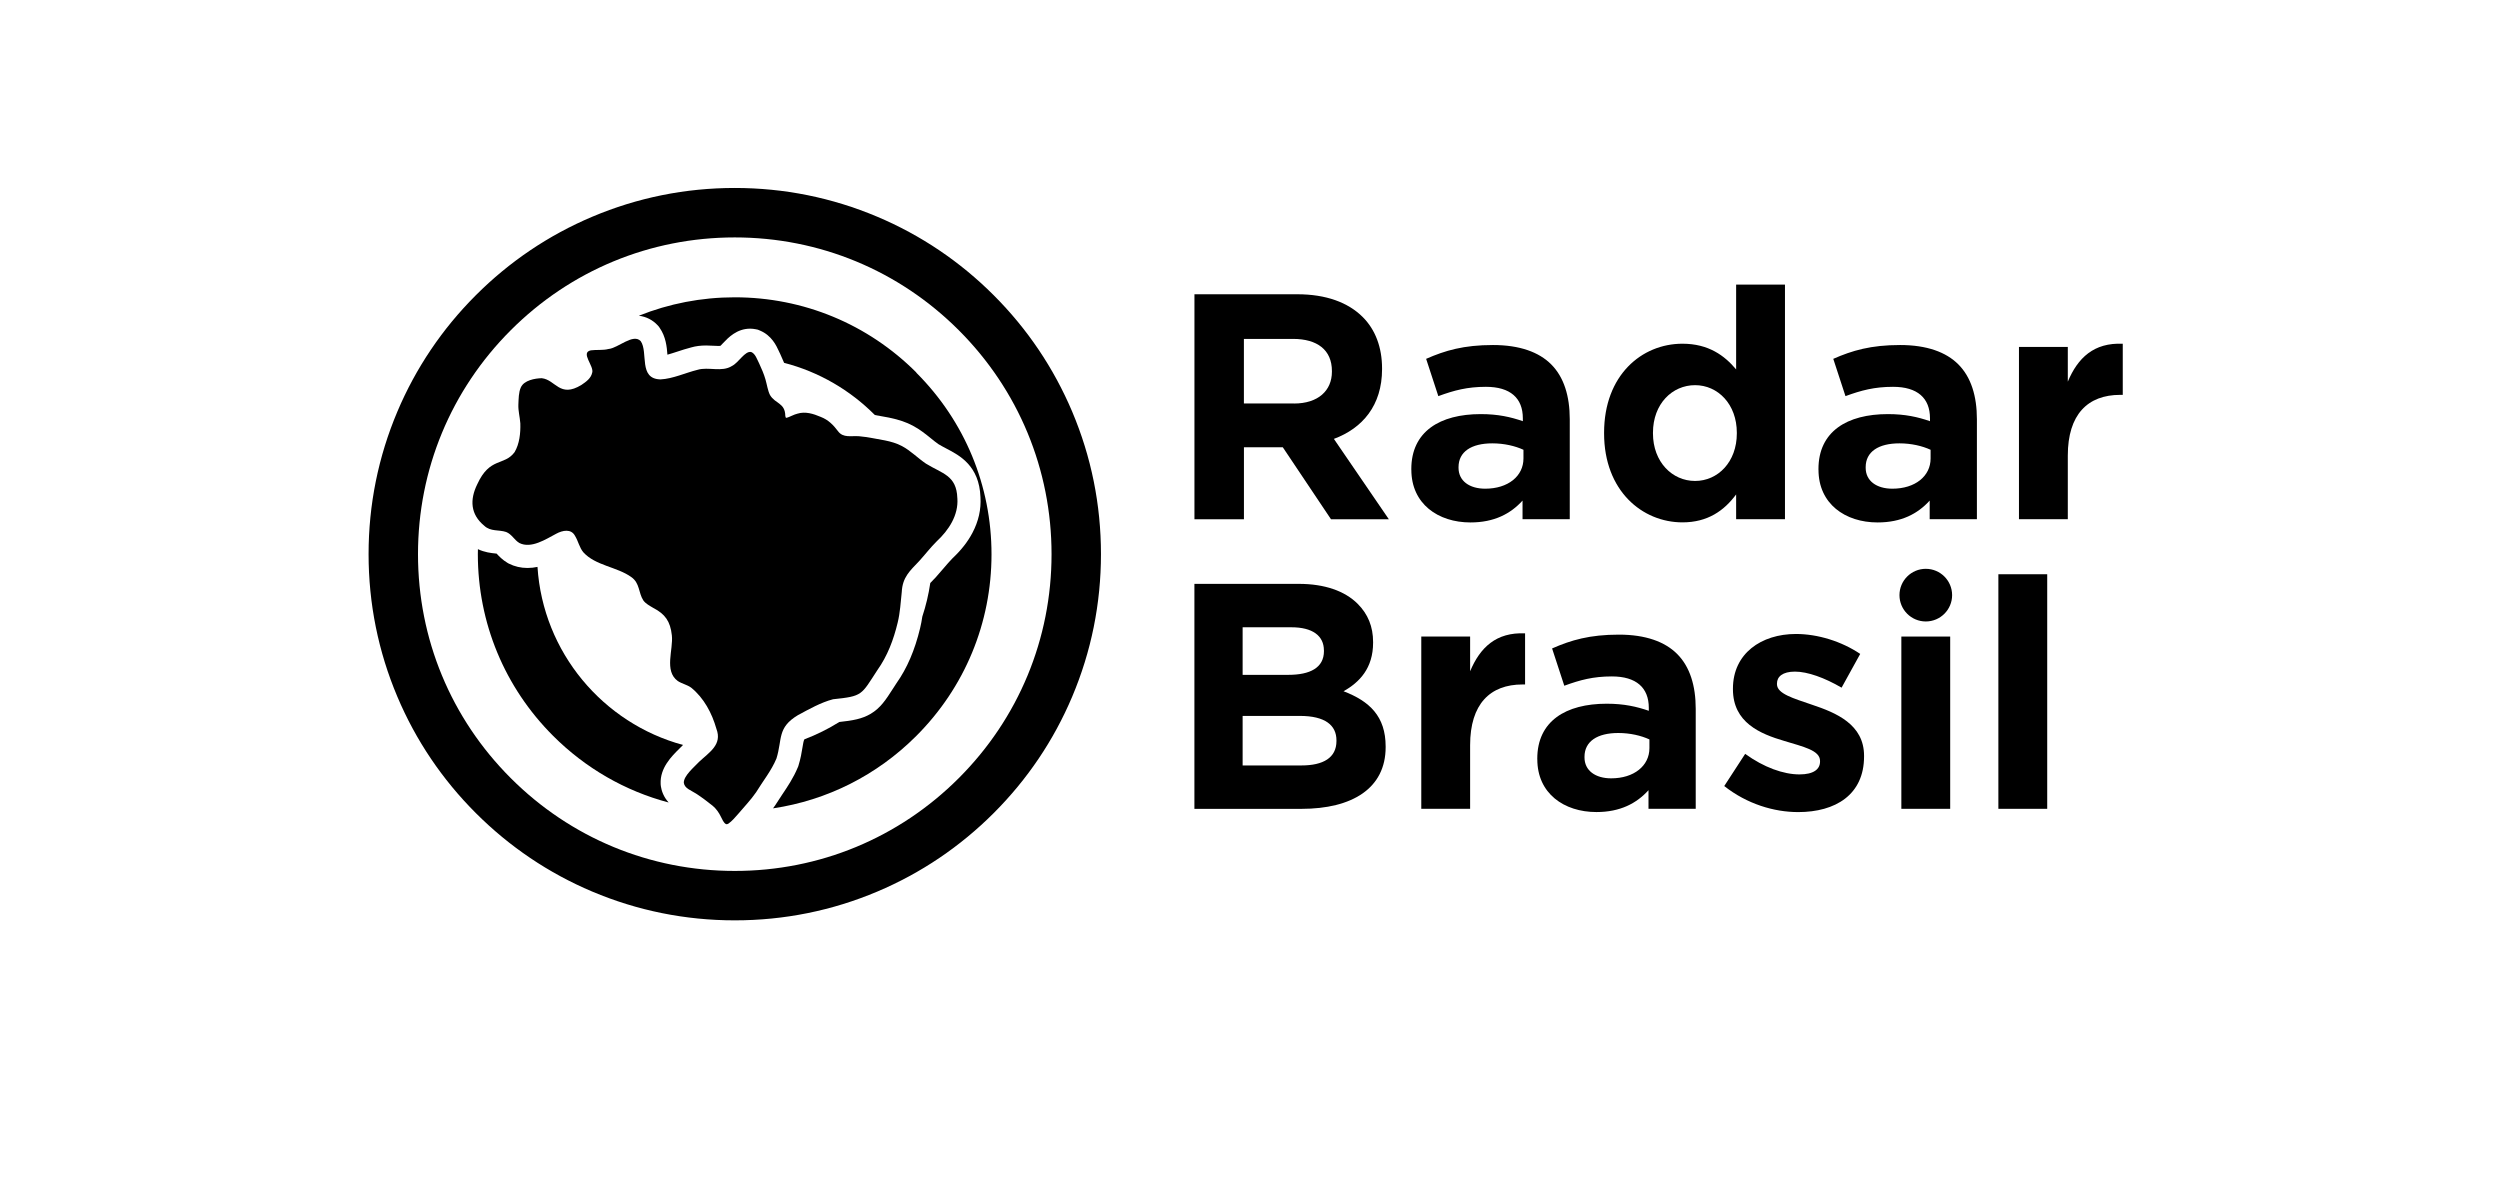
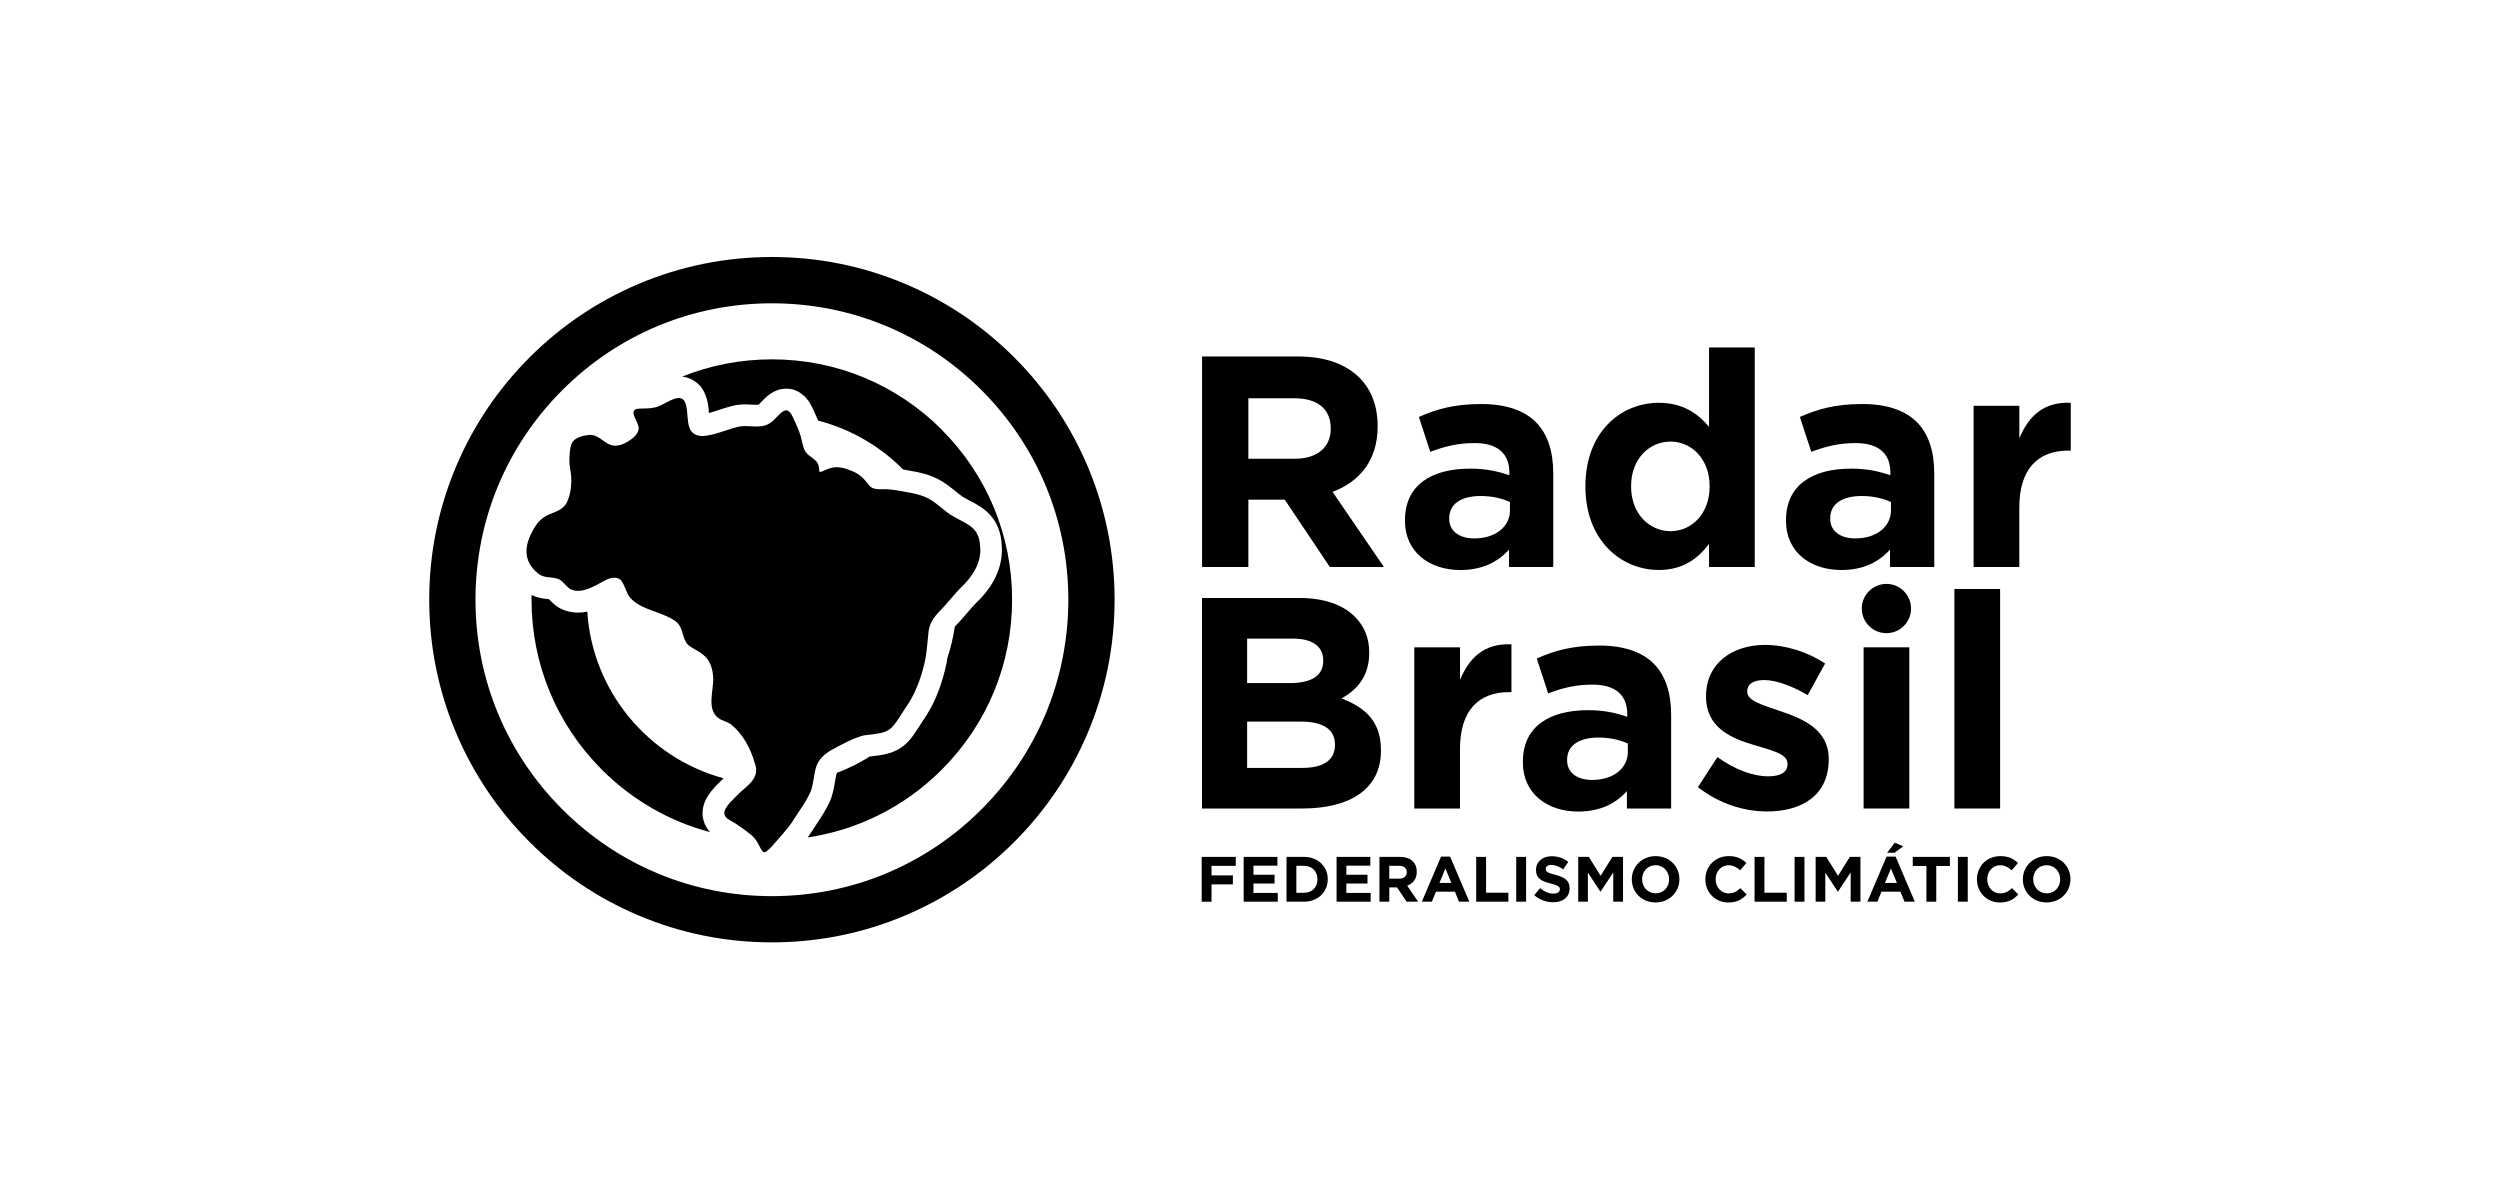
<svg xmlns="http://www.w3.org/2000/svg" id="Camada_1" data-name="Camada 1" viewBox="0 0 649.59 311.66">
+   <path d="M200.57,244.86c-12.02,0-23.68-2.35-34.66-7-10.6-4.48-20.12-10.9-28.3-19.08-8.17-8.17-14.59-17.7-19.08-28.3-4.64-10.98-7-22.64-7-34.66s2.35-23.68,7-34.66c4.48-10.6,10.9-20.12,19.08-28.3,8.17-8.17,17.7-14.59,28.3-19.08,10.98-4.64,22.64-7,34.66-7s23.68,2.35,34.66,7c10.6,4.48,20.12,10.9,28.3,19.08,8.17,8.17,14.59,17.7,19.08,28.3,4.64,10.98,7,22.64,7,34.66s-2.35,23.68-7,34.66c-4.48,10.6-10.9,20.12-19.08,28.3-8.17,8.17-17.7,14.59-28.3,19.08-10.98,4.64-22.64,7-34.66,7ZM200.57,78.81c-20.57,0-39.91,8.01-54.46,22.56s-22.56,33.89-22.56,54.46,8.01,39.91,22.56,54.46c14.55,14.55,33.89,22.56,54.46,22.56s39.91-8.01,54.46-22.56c14.55-14.55,22.56-33.89,22.56-54.46s-8.01-39.91-22.56-54.46c-14.55-14.55-33.89-22.56-54.46-22.56Z" />
  <g>
-     <path d="M310.35,76.46h26.72c7.43,0,13.19,2.09,17.03,5.93,3.26,3.26,5.01,7.85,5.01,13.36v.17c0,9.43-5.09,15.36-12.52,18.12l14.28,20.88h-15.03l-12.52-18.7h-10.1v18.7h-12.86v-58.45ZM336.23,104.85c6.26,0,9.85-3.34,9.85-8.27v-.17c0-5.51-3.84-8.35-10.1-8.35h-12.77v16.78h13.03Z" />
-     <path d="M366.71,122.05v-.17c0-9.77,7.43-14.28,18.04-14.28,4.51,0,7.77.75,10.94,1.84v-.75c0-5.26-3.26-8.18-9.6-8.18-4.84,0-8.27.92-12.36,2.42l-3.17-9.69c4.93-2.17,9.77-3.59,17.37-3.59,6.93,0,11.94,1.84,15.11,5.01,3.34,3.34,4.84,8.27,4.84,14.28v25.97h-12.27v-4.84c-3.09,3.42-7.35,5.68-13.53,5.68-8.43,0-15.36-4.84-15.36-13.69ZM395.85,119.12v-2.25c-2.17-1-5.01-1.67-8.1-1.67-5.43,0-8.77,2.17-8.77,6.18v.17c0,3.42,2.84,5.43,6.93,5.43,5.93,0,9.94-3.26,9.94-7.85Z" />
-     <path d="M416.8,112.61v-.17c0-14.95,9.77-23.13,20.37-23.13,6.76,0,10.94,3.09,13.94,6.68v-22.04h12.69v60.95h-12.69v-6.43c-3.09,4.18-7.35,7.26-13.94,7.26-10.44,0-20.37-8.18-20.37-23.13ZM451.29,112.61v-.17c0-7.43-4.93-12.36-10.85-12.36s-10.94,4.84-10.94,12.36v.17c0,7.43,5.01,12.36,10.94,12.36s10.85-4.93,10.85-12.36Z" />
-     <path d="M472.5,122.05v-.17c0-9.77,7.43-14.28,18.04-14.28,4.51,0,7.77.75,10.94,1.84v-.75c0-5.26-3.26-8.18-9.6-8.18-4.84,0-8.27.92-12.36,2.42l-3.17-9.69c4.93-2.17,9.77-3.59,17.37-3.59,6.93,0,11.94,1.84,15.11,5.01,3.34,3.34,4.84,8.27,4.84,14.28v25.97h-12.27v-4.84c-3.09,3.42-7.35,5.68-13.53,5.68-8.43,0-15.36-4.84-15.36-13.69ZM501.64,119.12v-2.25c-2.17-1-5.01-1.67-8.1-1.67-5.43,0-8.77,2.17-8.77,6.18v.17c0,3.42,2.84,5.43,6.93,5.43,5.93,0,9.94-3.26,9.94-7.85Z" />
-     <path d="M524.6,90.15h12.69v9.02c2.59-6.18,6.76-10.19,14.28-9.85v13.28h-.67c-8.43,0-13.61,5.09-13.61,15.78v16.53h-12.69v-44.75Z" />
+     <path d="M244.73,111.66c-11.8-11.8-27.48-18.29-44.17-18.29-8.12,0-16,1.54-23.32,4.48,1.77.21,3.37,1.02,4.59,2.33l.26.28.22.31c1.53,2.17,1.76,4.68,1.9,6.55.76-.2,1.58-.47,2.42-.75,1.08-.36,2.2-.72,3.37-1.02,1.1-.32,2.26-.47,3.63-.47.65,0,1.26.03,1.8.06.44.02.85.05,1.19.05.21,0,.34,0,.42-.02l.06-.04h.03c.17-.17.44-.46.64-.66,1.24-1.3,3.31-3.48,6.56-3.48.44,0,.88.04,1.31.13l.55.11.52.21c2.85,1.18,4.02,3.73,4.58,4.95.07.16.16.34.2.42l.07.14.06.14c.31.68.64,1.41.96,2.2,8.49,2.19,16.07,6.65,22.07,12.69.63.11,1.24.22,1.85.34.53.1,1.03.19,1.53.28h.08s.08.03.08.03c2.28.47,4.08,1.08,5.66,1.92,1.76.93,3.17,2.08,4.43,3.1.64.52,1.25,1.01,1.81,1.4.63.38,1.28.72,1.96,1.08,3.18,1.66,7.98,4.17,8.25,11.8.19,2.94-.47,5.86-1.96,8.68-1.14,2.15-2.74,4.21-4.78,6.12-.74.74-1.49,1.62-2.28,2.55-.55.65-1.12,1.31-1.7,1.96l-.04.05-.04.04c-.22.23-.43.45-.64.67-.29.3-.54.56-.76.79-.41,2.81-1.06,5.54-1.94,8.17-.14.92-.3,1.86-.54,2.8-1.28,5.35-3.17,9.74-5.76,13.42-.29.45-.56.86-.8,1.24-1.77,2.76-3.05,4.75-5.45,6.17-2.08,1.24-4.34,1.63-7.63,1.99-2.66,1.67-5.5,3.08-8.48,4.21-.02.02-.03.05-.05.07-.17.31-.3,1.12-.44,1.97-.19,1.17-.43,2.62-.96,4.33l-.08.25-.1.24c-1.05,2.53-2.51,4.7-3.79,6.62-.56.83-1.08,1.61-1.55,2.37l-.08.12-.08.12c-.17.25-.34.49-.51.72,13.14-1.96,25.26-8.04,34.83-17.6,11.8-11.8,18.29-27.48,18.29-44.17s-6.5-32.37-18.29-44.17Z" />
+     <path d="M182.61,212.29l-.05-.31v-.31c-.19-3.88,2.65-6.69,4.54-8.55.27-.26.52-.51.67-.68l.12-.13.1-.09c-19.47-5.28-34.06-22.52-35.39-43.3-.78.16-1.59.26-2.43.26-1.61,0-3.13-.36-4.53-1.06l-.16-.08-.16-.09c-1.25-.74-2.1-1.65-2.66-2.25-.09,0-.17-.02-.25-.03-1.08-.11-2.65-.27-4.29-1.06,0,.41-.01.81-.01,1.22,0,16.68,6.5,32.37,18.29,44.17,7.91,7.91,17.57,13.43,28.1,16.22-1.25-1.38-1.72-2.85-1.89-3.92Z" />
  </g>
+   <path d="M254.68,142.22v-.04c-.18-5.57-3.69-5.93-7.65-8.4-1.98-1.33-3.69-3.13-5.82-4.26-1.26-.67-2.71-1.08-4.15-1.38-2.08-.37-4.15-.83-6.24-1.01-1.92-.16-3.89.5-5.16-1.23-1.13-1.49-2.31-2.73-4.18-3.47-1.84-.79-3.77-1.38-5.69-.79-.78.16-2.03.88-2.65,1.01-.23-.01-.24-.18-.29-.49-.07-3.2-2.43-2.86-3.72-5.06-.53-1.04-.73-2.51-1.1-3.8-.38-1.33-.95-2.61-1.53-3.87-.52-.99-.91-2.37-1.94-2.79-1.54-.3-2.99,2.55-4.66,3.39-2.5,1.6-5.73.13-8.4.95-2.92.72-5.96,2.17-8.96,2.32-5.46-.1-2.93-6.6-4.83-9.3-1.82-1.97-5.53,1.73-7.83,1.91-1.37.36-2.95.14-4.3.32-2.63.55.89,3.87.32,5.48-.3,1.29-1.37,2.1-2.59,2.92-5.32,3.27-6.26-1.26-9.67-1.63-1.64.04-4.3.49-5.08,2.23-.56,1.21-.54,2.84-.61,4.22-.06,1.5.36,2.92.48,4.53.08,2.35-.2,4.99-1.4,7.02-2.54,3.4-6.01,1.1-9.07,7.81-1.84,3.74-1.65,7.3,1.71,10.07,1.55,1.46,3.53.91,5.31,1.52,1.37.53,1.98,1.94,3.22,2.68,2.87,1.45,6.42-.92,8.97-2.25,1.53-.82,3.63-1.29,4.58.55.75,1.22,1.06,2.84,2.02,3.97,2.93,3.25,8.2,3.53,11.65,6.01,2.11,1.48,1.7,3.78,2.93,5.68.58.81,1.53,1.29,2.43,1.83,2.86,1.49,4.13,3.23,4.5,6.64.4,3.48-1.94,8.65,1.44,11.12,1,.67,2.26.89,3.24,1.61,3.11,2.52,5.06,6.2,6.15,10.02,1.47,3.85-1.75,5.69-4.2,8.01-1.2,1.3-3.8,3.42-3.72,5.13.22,1.38,1.74,1.8,3,2.62,1.38.9,2.73,1.91,4.03,2.95.84.7,1.52,1.69,1.98,2.63.34.65.69,1.53,1.25,1.82.22.06.4,0,.6-.12.85-.59,1.66-1.54,2.38-2.37,1.44-1.72,3.06-3.37,4.34-5.25,1.65-2.71,3.72-5.26,4.95-8.21,1.47-4.72.13-7.49,5.22-10.54,2.72-1.46,5.56-3.08,8.54-3.86,7.24-.75,6.8-.99,10.76-7.06,2.47-3.47,3.95-7.4,4.95-11.58.6-2.43.72-4.97,1-7.43.18-3.62,1.97-5.14,4.26-7.56,1.37-1.51,2.74-3.29,4.24-4.78,2.91-2.71,5.31-6.33,5.02-10.46Z" />
  <g>
-     <path d="M310.35,151.71h27.14c6.68,0,11.94,1.84,15.28,5.18,2.67,2.67,4.01,5.93,4.01,9.94v.17c0,6.6-3.51,10.27-7.68,12.61,6.76,2.59,10.94,6.51,10.94,14.36v.17c0,10.69-8.68,16.03-21.88,16.03h-27.81v-58.45ZM344,169c0-3.84-3.01-6.01-8.43-6.01h-12.69v12.36h11.86c5.68,0,9.27-1.84,9.27-6.18v-.17ZM337.74,186.03h-14.86v12.86h15.28c5.68,0,9.1-2,9.1-6.35v-.17c0-3.92-2.92-6.35-9.52-6.35Z" />
-     <path d="M369.3,165.4h12.69v9.02c2.59-6.18,6.76-10.19,14.28-9.85v13.28h-.67c-8.43,0-13.61,5.09-13.61,15.78v16.53h-12.69v-44.76Z" />
-     <path d="M399.44,197.3v-.17c0-9.77,7.43-14.28,18.04-14.28,4.51,0,7.77.75,10.94,1.84v-.75c0-5.26-3.26-8.18-9.6-8.18-4.84,0-8.27.92-12.36,2.42l-3.17-9.69c4.93-2.17,9.77-3.59,17.37-3.59,6.93,0,11.94,1.84,15.11,5.01,3.34,3.34,4.84,8.27,4.84,14.28v25.97h-12.27v-4.84c-3.09,3.42-7.35,5.68-13.53,5.68-8.43,0-15.36-4.84-15.36-13.69ZM428.58,194.38v-2.25c-2.17-1-5.01-1.67-8.1-1.67-5.43,0-8.77,2.17-8.77,6.18v.17c0,3.42,2.84,5.43,6.93,5.43,5.93,0,9.94-3.26,9.94-7.85Z" />
-     <path d="M448.03,204.23l5.43-8.35c4.84,3.51,9.94,5.34,14.11,5.34,3.67,0,5.34-1.34,5.34-3.34v-.17c0-2.76-4.34-3.67-9.27-5.18-6.26-1.84-13.36-4.76-13.36-13.44v-.17c0-9.1,7.35-14.19,16.37-14.19,5.68,0,11.86,1.92,16.7,5.18l-4.84,8.77c-4.43-2.59-8.85-4.17-12.11-4.17s-4.68,1.34-4.68,3.09v.17c0,2.5,4.26,3.67,9.1,5.34,6.26,2.09,13.53,5.09,13.53,13.28v.17c0,9.94-7.43,14.45-17.12,14.45-6.26,0-13.28-2.09-19.2-6.76Z" />
-     <path d="M494.04,165.4h12.69v44.76h-12.69v-44.76Z" />
-     <path d="M519.25,149.21h12.69v60.95h-12.69v-60.95Z" />
+     <g>
+       <path d="M312.33,92.63h25c6.95,0,12.35,1.95,15.94,5.55,3.05,3.05,4.69,7.34,4.69,12.5v.16c0,8.83-4.77,14.38-11.72,16.96l13.36,19.53h-14.06l-11.72-17.5h-9.45v17.5h-12.03v-54.69ZM336.55,119.19c5.86,0,9.22-3.13,9.22-7.74v-.16c0-5.16-3.59-7.81-9.45-7.81h-11.95v15.71h12.19Z" />
+       <path d="M365.07,135.29v-.16c0-9.14,6.95-13.36,16.88-13.36,4.22,0,7.27.7,10.24,1.72v-.7c0-4.92-3.05-7.66-8.99-7.66-4.53,0-7.74.86-11.56,2.27l-2.97-9.06c4.61-2.03,9.14-3.36,16.25-3.36,6.49,0,11.17,1.72,14.14,4.69,3.13,3.13,4.53,7.74,4.53,13.36v24.3h-11.49v-4.53c-2.89,3.2-6.88,5.31-12.66,5.31-7.89,0-14.38-4.53-14.38-12.81ZM392.34,132.55v-2.11c-2.03-.94-4.69-1.56-7.58-1.56-5.08,0-8.2,2.03-8.2,5.78v.16c0,3.2,2.66,5.08,6.49,5.08,5.55,0,9.3-3.05,9.3-7.34Z" />
+       <path d="M411.95,126.46v-.16c0-13.99,9.14-21.64,19.07-21.64,6.33,0,10.24,2.89,13.05,6.25v-20.63h11.88v57.04h-11.88v-6.02c-2.89,3.91-6.88,6.8-13.05,6.8-9.77,0-19.07-7.66-19.07-21.64ZM444.22,126.46v-.16c0-6.95-4.61-11.56-10.16-11.56s-10.24,4.53-10.24,11.56v.16c0,6.95,4.69,11.56,10.24,11.56s10.16-4.61,10.16-11.56Z" />
+       <path d="M464.07,135.29v-.16c0-9.14,6.95-13.36,16.88-13.36,4.22,0,7.27.7,10.24,1.72v-.7c0-4.92-3.05-7.66-8.99-7.66-4.53,0-7.74.86-11.56,2.27l-2.97-9.06c4.61-2.03,9.14-3.36,16.25-3.36,6.49,0,11.17,1.72,14.14,4.69,3.13,3.13,4.53,7.74,4.53,13.36v24.3h-11.49v-4.53c-2.89,3.2-6.88,5.31-12.66,5.31-7.89,0-14.38-4.53-14.38-12.81ZM491.34,132.55v-2.11c-2.03-.94-4.69-1.56-7.58-1.56-5.08,0-8.2,2.03-8.2,5.78v.16c0,3.2,2.66,5.08,6.49,5.08,5.55,0,9.3-3.05,9.3-7.34Z" />
+       <path d="M512.82,105.44h11.88v8.44c2.42-5.78,6.33-9.53,13.36-9.22v12.42h-.63c-7.89,0-12.74,4.77-12.74,14.77v15.47h-11.88v-41.88Z" />
+     </g>
+     <g>
+       <path d="M312.24,222.65h8.86v2.33h-6.3v2.48h5.55v2.33h-5.55v4.51h-2.56v-11.64Z" />
+       <path d="M323.14,222.65h8.78v2.28h-6.23v2.36h5.49v2.28h-5.49v2.44h6.32v2.28h-8.86v-11.64Z" />
+       <path d="M334.28,222.65h4.54c3.66,0,6.18,2.51,6.18,5.79v.03c0,3.28-2.53,5.82-6.18,5.82h-4.54v-11.64ZM336.84,224.96v7.02h1.98c2.09,0,3.51-1.41,3.51-3.47v-.03c0-2.06-1.41-3.51-3.51-3.51h-1.98Z" />
+       <path d="M347.28,222.65h8.78v2.28h-6.23v2.36h5.49v2.28h-5.49v2.44h6.32v2.28h-8.86v-11.64Z" />
+       <path d="M358.42,222.65h5.32c1.48,0,2.63.42,3.39,1.18.65.65,1,1.56,1,2.66v.03c0,1.88-1.01,3.06-2.49,3.61l2.84,4.16h-2.99l-2.49-3.72h-2.01v3.72h-2.56v-11.64ZM363.57,228.31c1.25,0,1.96-.67,1.96-1.65v-.03c0-1.1-.76-1.66-2.01-1.66h-2.54v3.34h2.59Z" />
+       <path d="M374.43,222.57h2.36l4.99,11.72h-2.68l-1.06-2.61h-4.92l-1.06,2.61h-2.61l4.99-11.72ZM377.12,229.42l-1.55-3.77-1.55,3.77h3.09Z" />
+       <path d="M383.57,222.65h2.56v9.31h5.8v2.33h-8.36v-11.64Z" />
+       <path d="M393.97,222.65h2.56v11.64h-2.56v-11.64Z" />
+       <path d="M398.65,232.59l1.51-1.81c1.05.86,2.14,1.41,3.47,1.41,1.05,0,1.68-.42,1.68-1.1v-.03c0-.65-.4-.98-2.34-1.48-2.34-.6-3.86-1.25-3.86-3.56v-.03c0-2.11,1.7-3.51,4.07-3.51,1.7,0,3.14.53,4.32,1.48l-1.33,1.93c-1.03-.71-2.04-1.15-3.03-1.15s-1.5.45-1.5,1.01v.03c0,.76.5,1.01,2.51,1.53,2.36.62,3.69,1.46,3.69,3.49v.03c0,2.31-1.76,3.61-4.27,3.61-1.76,0-3.54-.62-4.94-1.86Z" />
+       <path d="M410.08,222.65h2.76l3.06,4.92,3.06-4.92h2.76v11.64h-2.54v-7.6l-3.28,4.97h-.07l-3.24-4.92v7.55h-2.51v-11.64Z" />
+       <path d="M424,228.5v-.03c0-3.31,2.61-6.02,6.2-6.02s6.17,2.68,6.17,5.99v.03c0,3.31-2.61,6.02-6.2,6.02s-6.17-2.68-6.17-5.99ZM433.69,228.5v-.03c0-2-1.46-3.66-3.52-3.66s-3.49,1.63-3.49,3.62v.03c0,2,1.46,3.66,3.52,3.66s3.49-1.63,3.49-3.62Z" />
+       <path d="M443.11,228.5v-.03c0-3.31,2.49-6.02,6.07-6.02,2.19,0,3.51.73,4.59,1.8l-1.63,1.88c-.9-.81-1.81-1.31-2.98-1.31-1.96,0-3.37,1.63-3.37,3.62v.03c0,2,1.38,3.66,3.37,3.66,1.33,0,2.14-.53,3.06-1.36l1.63,1.65c-1.2,1.28-2.53,2.08-4.77,2.08-3.42,0-5.97-2.64-5.97-5.99Z" />
+       <path d="M455.9,222.65h2.56v9.31h5.8v2.33h-8.36v-11.64Z" />
+       <path d="M466.3,222.65h2.56v11.64h-2.56v-11.64Z" />
+       <path d="M471.77,222.65h2.76l3.06,4.92,3.06-4.92h2.76v11.64h-2.54v-7.6l-3.28,4.97h-.07l-3.24-4.92v7.55h-2.51v-11.64Z" />
+       <path d="M490.19,222.57h2.36l4.99,11.72h-2.68l-1.06-2.61h-4.92l-1.06,2.61h-2.61l4.99-11.72ZM492.88,229.42l-1.55-3.77-1.55,3.77h3.09ZM492.35,218.96l2.18.95-2.26,1.66h-1.93l2.01-2.61Z" />
+       <path d="M500.55,225.01h-3.54v-2.36h9.64v2.36h-3.54v9.28h-2.56v-9.28Z" />
+       <path d="M508.73,222.65h2.56v11.64h-2.56v-11.64Z" />
+       <path d="M513.68,228.5v-.03c0-3.31,2.49-6.02,6.07-6.02,2.19,0,3.51.73,4.59,1.8l-1.63,1.88c-.9-.81-1.81-1.31-2.98-1.31-1.96,0-3.37,1.63-3.37,3.62v.03c0,2,1.38,3.66,3.37,3.66,1.33,0,2.14-.53,3.06-1.36l1.63,1.65c-1.2,1.28-2.53,2.08-4.77,2.08-3.42,0-5.97-2.64-5.97-5.99Z" />
+       <path d="M525.61,228.5v-.03c0-3.31,2.61-6.02,6.2-6.02s6.17,2.68,6.17,5.99v.03c0,3.31-2.61,6.02-6.2,6.02s-6.17-2.68-6.17-5.99ZM535.31,228.5v-.03c0-2-1.46-3.66-3.52-3.66s-3.49,1.63-3.49,3.62v.03c0,2,1.46,3.66,3.52,3.66s3.49-1.63,3.49-3.62Z" />
+     </g>
+     <g>
+       <path d="M312.33,155.38h25.39c6.25,0,11.17,1.72,14.3,4.84,2.5,2.5,3.75,5.55,3.75,9.3v.16c0,6.17-3.28,9.61-7.19,11.8,6.33,2.42,10.24,6.09,10.24,13.44v.16c0,10-8.13,15-20.47,15h-26.02v-54.7ZM343.82,171.56c0-3.59-2.81-5.63-7.89-5.63h-11.88v11.56h11.1c5.31,0,8.67-1.72,8.67-5.78v-.16ZM337.96,187.5h-13.91v12.03h14.3c5.31,0,8.52-1.88,8.52-5.94v-.16c0-3.67-2.73-5.94-8.91-5.94Z" />
+       <path d="M367.49,168.2h11.88v8.44c2.42-5.78,6.33-9.53,13.36-9.22v12.42h-.63c-7.89,0-12.74,4.77-12.74,14.77v15.47h-11.88v-41.88Z" />
+       <path d="M395.7,198.05v-.16c0-9.14,6.95-13.36,16.88-13.36,4.22,0,7.27.7,10.24,1.72v-.7c0-4.92-3.05-7.66-8.99-7.66-4.53,0-7.74.86-11.56,2.27l-2.97-9.06c4.61-2.03,9.14-3.36,16.25-3.36,6.49,0,11.17,1.72,14.14,4.69,3.13,3.13,4.53,7.74,4.53,13.36v24.3h-11.49v-4.53c-2.89,3.2-6.88,5.31-12.66,5.31-7.89,0-14.38-4.53-14.38-12.81ZM422.97,195.31v-2.11c-2.03-.94-4.69-1.56-7.58-1.56-5.08,0-8.2,2.03-8.2,5.78v.16c0,3.2,2.66,5.08,6.49,5.08,5.55,0,9.3-3.05,9.3-7.34Z" />
+       <path d="M441.17,204.53l5.08-7.81c4.53,3.28,9.3,5,13.21,5,3.44,0,5-1.25,5-3.13v-.16c0-2.58-4.06-3.44-8.67-4.84-5.86-1.72-12.5-4.45-12.5-12.58v-.16c0-8.52,6.88-13.28,15.31-13.28,5.31,0,11.1,1.8,15.63,4.84l-4.53,8.2c-4.14-2.42-8.28-3.91-11.33-3.91s-4.38,1.25-4.38,2.89v.16c0,2.34,3.98,3.44,8.52,5,5.86,1.95,12.66,4.77,12.66,12.42v.16c0,9.3-6.95,13.52-16.02,13.52-5.86,0-12.42-1.95-17.97-6.33Z" />
+       <path d="M484.23,168.2h11.88v41.88h-11.88v-41.88Z" />
+       <path d="M507.82,153.04h11.88v57.04h-11.88v-57.04Z" />
+     </g>
+     <circle cx="490.16" cy="158.12" r="6.4" />
  </g>
-   <path d="M190.92,239.14c-12.84,0-25.3-2.52-37.04-7.48-11.33-4.79-21.5-11.65-30.24-20.39-8.74-8.74-15.6-18.91-20.39-30.24-4.96-11.73-7.48-24.19-7.48-37.04s2.52-25.3,7.48-37.04c4.79-11.33,11.65-21.5,20.39-30.24,8.74-8.74,18.91-15.6,30.24-20.39,11.73-4.96,24.19-7.48,37.04-7.48s25.3,2.52,37.04,7.48c11.33,4.79,21.5,11.65,30.24,20.39,8.74,8.74,15.59,18.91,20.39,30.24,4.96,11.73,7.48,24.19,7.48,37.04s-2.52,25.3-7.48,37.04c-4.79,11.33-11.65,21.5-20.39,30.24-8.74,8.74-18.91,15.6-30.24,20.39-11.73,4.96-24.19,7.48-37.04,7.48ZM190.92,61.69c-21.98,0-42.65,8.56-58.2,24.11-15.54,15.54-24.11,36.21-24.11,58.2s8.56,42.65,24.11,58.19c15.54,15.54,36.21,24.11,58.2,24.11s42.65-8.56,58.2-24.11,24.11-36.21,24.11-58.19-8.56-42.65-24.11-58.2c-15.54-15.54-36.21-24.11-58.2-24.11Z" />
-   <g>
-     <path d="M238.11,96.8c-12.61-12.61-29.37-19.55-47.2-19.55-8.68,0-17.1,1.65-24.92,4.79,1.89.22,3.6,1.09,4.9,2.49l.27.3.23.33c1.63,2.32,1.88,5,2.03,7,.81-.22,1.68-.51,2.58-.8,1.15-.38,2.35-.77,3.61-1.09,1.18-.34,2.42-.5,3.88-.5.69,0,1.35.04,1.92.07.47.03.91.05,1.27.05.22,0,.36,0,.45-.02l.07-.04h.03c.18-.18.47-.49.68-.71,1.32-1.39,3.54-3.72,7.01-3.72.47,0,.94.05,1.4.14l.59.12.55.23c3.05,1.26,4.29,3.98,4.89,5.29.08.17.17.36.21.45l.08.15.07.15c.33.72.69,1.51,1.03,2.35,9.07,2.34,17.17,7.11,23.58,13.56.67.12,1.33.24,1.98.36.57.11,1.1.21,1.64.3l.09.02.09.02c2.44.5,4.36,1.16,6.05,2.06,1.88.99,3.39,2.23,4.73,3.31.69.56,1.33,1.08,1.94,1.5.67.41,1.37.77,2.1,1.16,3.4,1.77,8.52,4.45,8.82,12.61.2,3.15-.5,6.27-2.09,9.28-1.21,2.3-2.93,4.5-5.11,6.54-.79.79-1.59,1.73-2.44,2.73-.59.69-1.19,1.4-1.82,2.09l-.04.05-.04.05c-.23.25-.46.48-.69.72-.31.33-.58.6-.81.85-.44,3-1.14,5.92-2.07,8.73-.14.98-.33,1.99-.57,2.99-1.37,5.72-3.38,10.41-6.16,14.34-.31.48-.6.92-.86,1.33-1.89,2.95-3.26,5.07-5.83,6.6-2.23,1.32-4.64,1.74-8.15,2.12-2.85,1.78-5.88,3.29-9.06,4.5-.02.03-.04.05-.05.08-.18.33-.32,1.19-.47,2.1-.2,1.25-.46,2.81-1.02,4.62l-.08.26-.11.25c-1.12,2.7-2.68,5.02-4.06,7.07-.59.88-1.15,1.72-1.65,2.53l-.08.13-.09.13c-.18.26-.36.52-.55.77,14.04-2.09,27-8.59,37.22-18.81,12.61-12.61,19.55-29.37,19.55-47.2s-6.94-34.59-19.55-47.2Z" />
-     <path d="M171.73,204.33l-.05-.33-.02-.33c-.19-4.15,2.85-7.15,4.86-9.14.28-.28.55-.55.72-.72l.13-.14.11-.1c-20.8-5.64-36.4-24.06-37.82-46.27-.84.18-1.7.28-2.6.28-1.72,0-3.35-.38-4.84-1.13l-.17-.09-.17-.1c-1.34-.79-2.24-1.76-2.84-2.41-.09,0-.19-.02-.27-.03-1.15-.12-2.83-.29-4.59-1.13,0,.43-.02.87-.02,1.3,0,17.83,6.94,34.59,19.55,47.2,8.45,8.45,18.77,14.35,30.03,17.33-1.34-1.47-1.84-3.05-2.02-4.19Z" />
-   </g>
-   <path d="M248.75,129.46v-.04c-.2-5.95-3.94-6.34-8.18-8.97-2.11-1.43-3.95-3.35-6.22-4.55-1.35-.72-2.89-1.16-4.43-1.47-2.22-.39-4.43-.88-6.67-1.08-2.06-.17-4.16.53-5.51-1.32-1.21-1.6-2.47-2.92-4.47-3.7-1.97-.84-4.03-1.48-6.08-.84-.83.17-2.17.94-2.83,1.08-.25-.01-.25-.2-.31-.53-.07-3.42-2.6-3.06-3.98-5.41-.57-1.11-.78-2.68-1.18-4.06-.41-1.42-1.01-2.79-1.63-4.13-.56-1.06-.97-2.53-2.08-2.98-1.64-.32-3.2,2.73-4.98,3.63-2.67,1.7-6.12.14-8.98,1.01-3.12.77-6.37,2.32-9.58,2.48-5.83-.1-3.14-7.05-5.16-9.94-1.95-2.1-5.91,1.84-8.37,2.04-1.47.39-3.15.15-4.59.35-2.82.59.96,4.13.34,5.86-.32,1.38-1.47,2.25-2.77,3.12-5.69,3.49-6.69-1.34-10.33-1.74-1.75.04-4.59.53-5.42,2.38-.6,1.29-.58,3.04-.65,4.51-.06,1.6.38,3.12.51,4.84.08,2.51-.21,5.34-1.5,7.5-2.72,3.64-6.43,1.17-9.7,8.35-1.96,4-1.77,7.8,1.83,10.76,1.65,1.56,3.77.98,5.68,1.62,1.46.56,2.12,2.08,3.44,2.86,3.06,1.55,6.87-.98,9.58-2.41,1.63-.88,3.88-1.38,4.9.59.8,1.3,1.13,3.03,2.15,4.24,3.13,3.47,8.76,3.77,12.45,6.43,2.26,1.58,1.82,4.04,3.13,6.07.62.86,1.63,1.38,2.6,1.96,3.06,1.59,4.41,3.46,4.81,7.1.43,3.72-2.08,9.25,1.54,11.88,1.07.71,2.42.96,3.47,1.72,3.33,2.69,5.41,6.63,6.57,10.71,1.57,4.12-1.86,6.08-4.49,8.56-1.29,1.38-4.06,3.66-3.98,5.48.23,1.47,1.86,1.92,3.21,2.8,1.48.96,2.91,2.05,4.3,3.16.9.75,1.63,1.8,2.11,2.81.36.69.73,1.64,1.34,1.94.23.07.43,0,.64-.13.91-.63,1.77-1.65,2.54-2.53,1.54-1.84,3.27-3.61,4.64-5.61,1.77-2.9,3.98-5.62,5.29-8.77,1.57-5.05.14-8,5.58-11.27,2.91-1.56,5.94-3.29,9.13-4.13,7.74-.8,7.27-1.06,11.5-7.55,2.64-3.71,4.22-7.91,5.29-12.37.64-2.59.77-5.31,1.06-7.94.19-3.87,2.11-5.49,4.55-8.07,1.47-1.61,2.93-3.52,4.53-5.1,3.11-2.89,5.68-6.77,5.37-11.17Z" />
-   <circle cx="500.39" cy="154.64" r="6.84" />
</svg>
